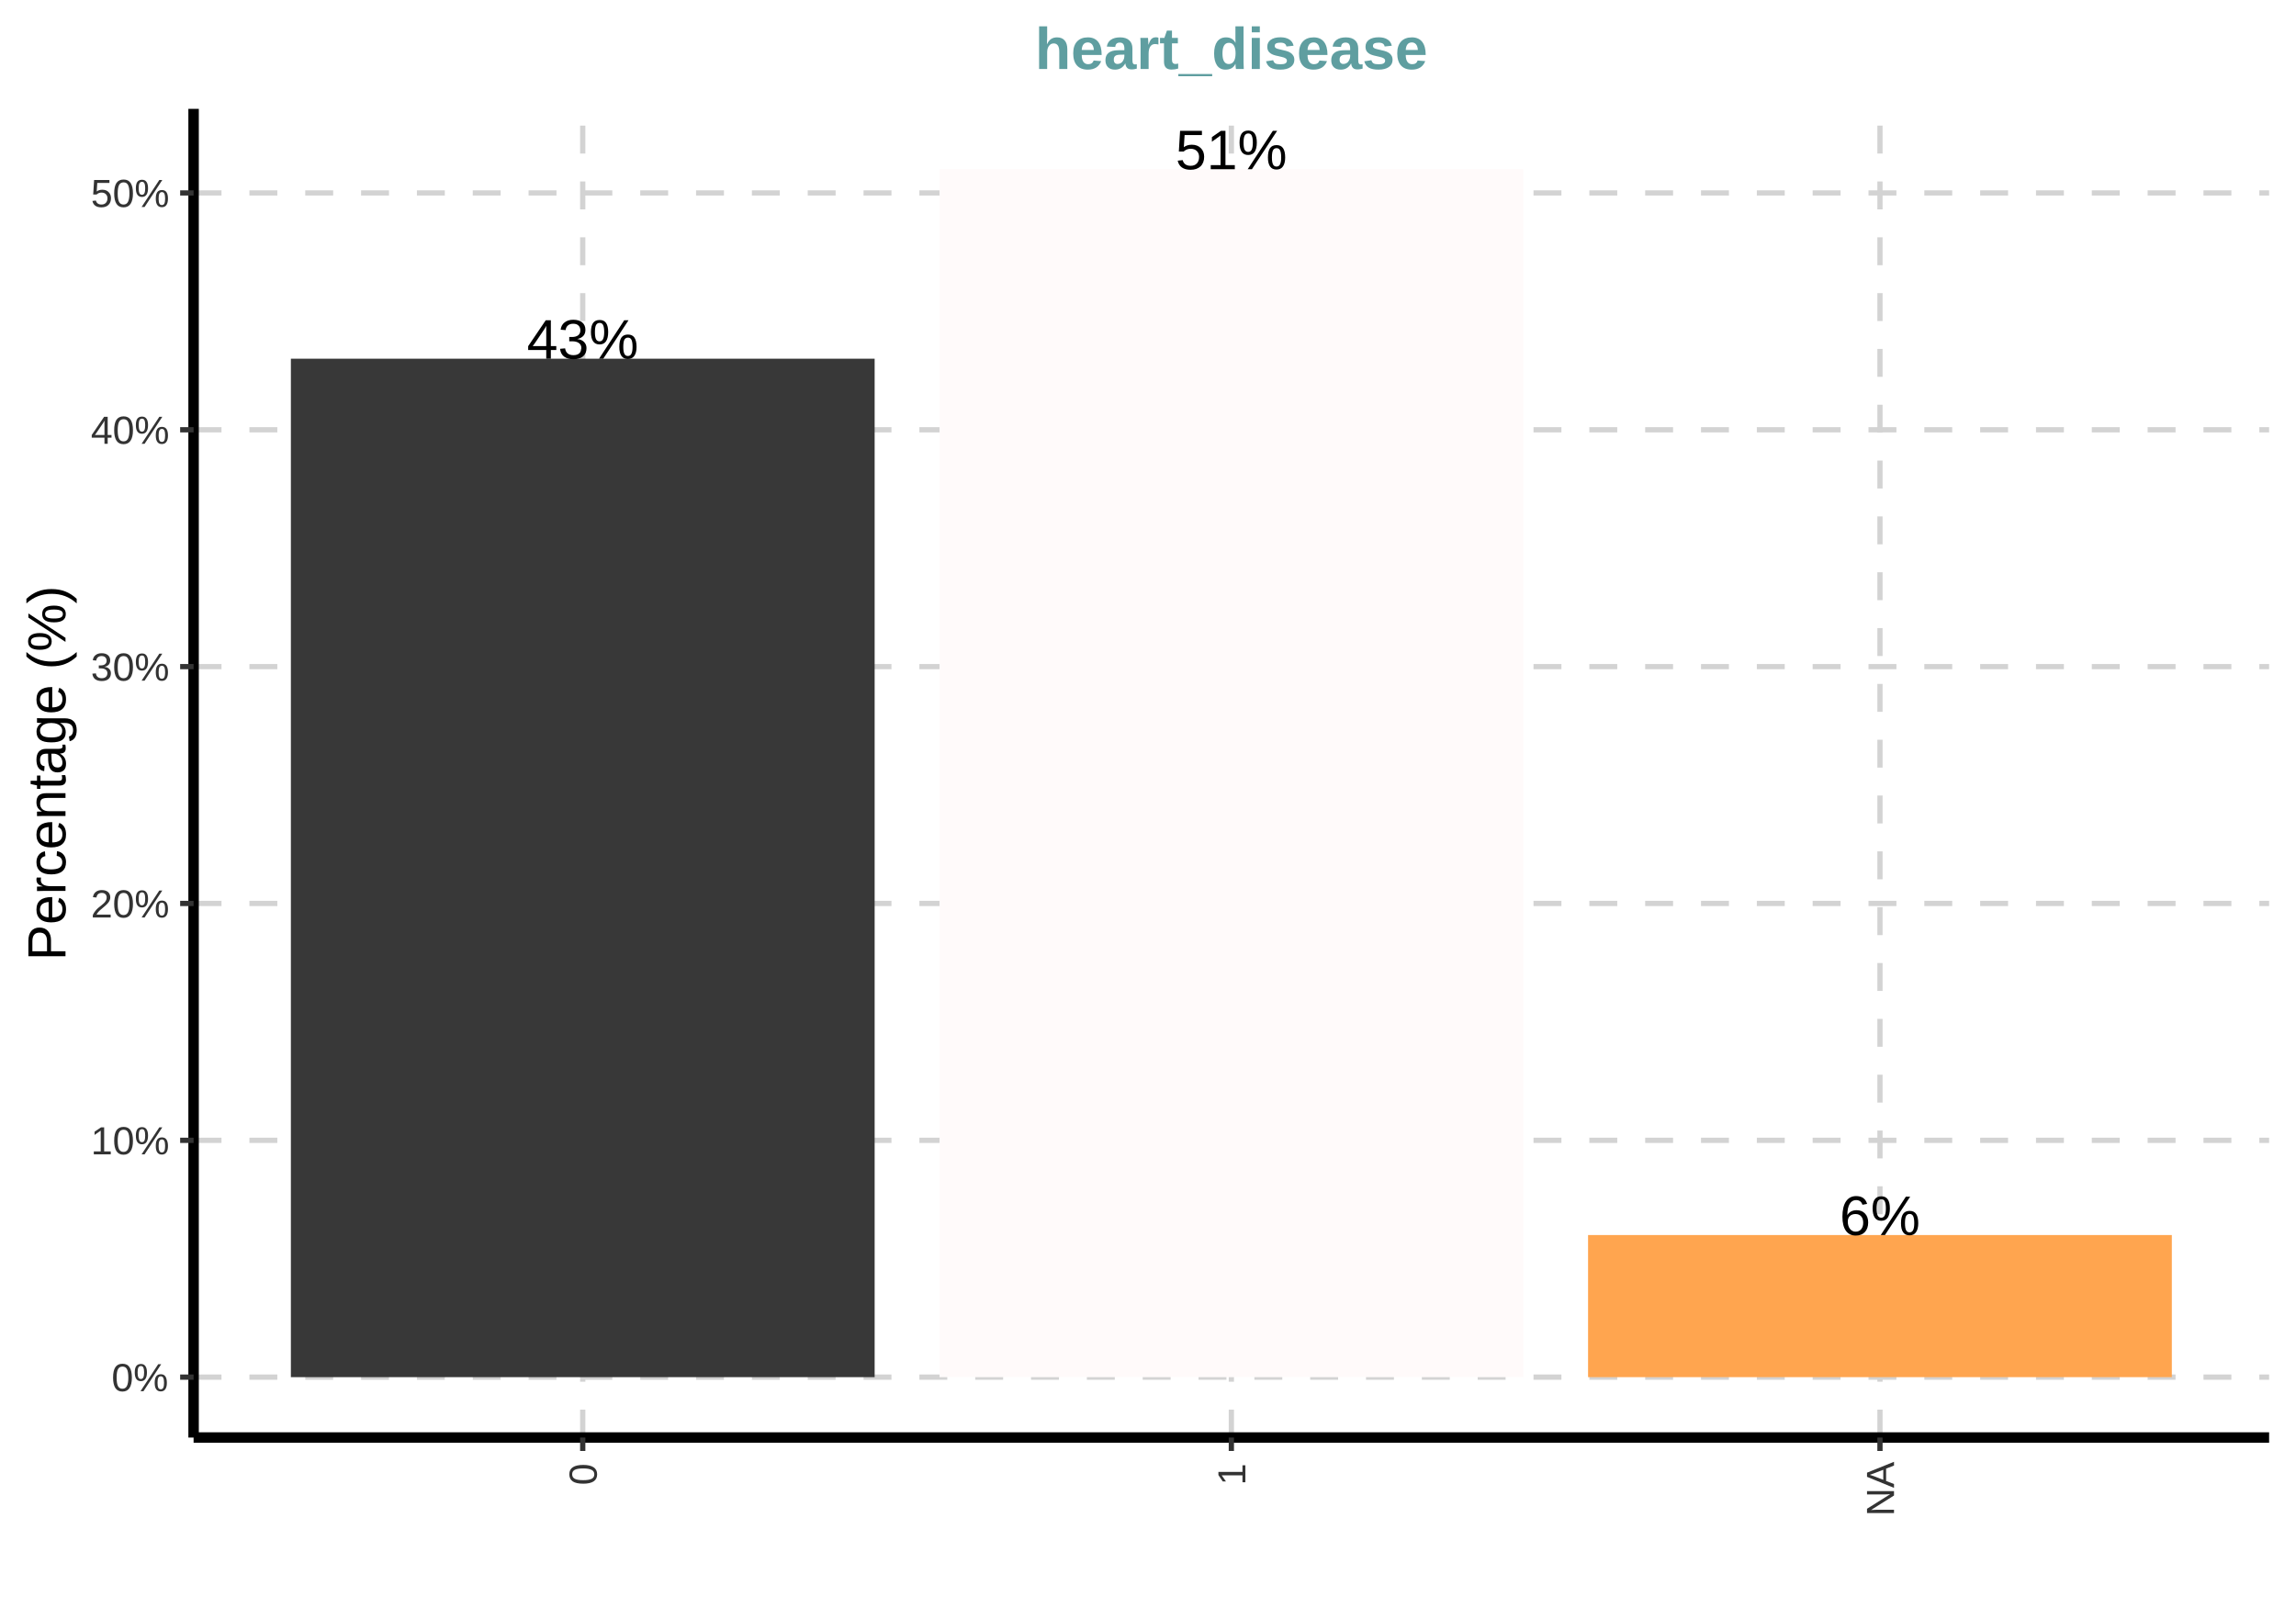
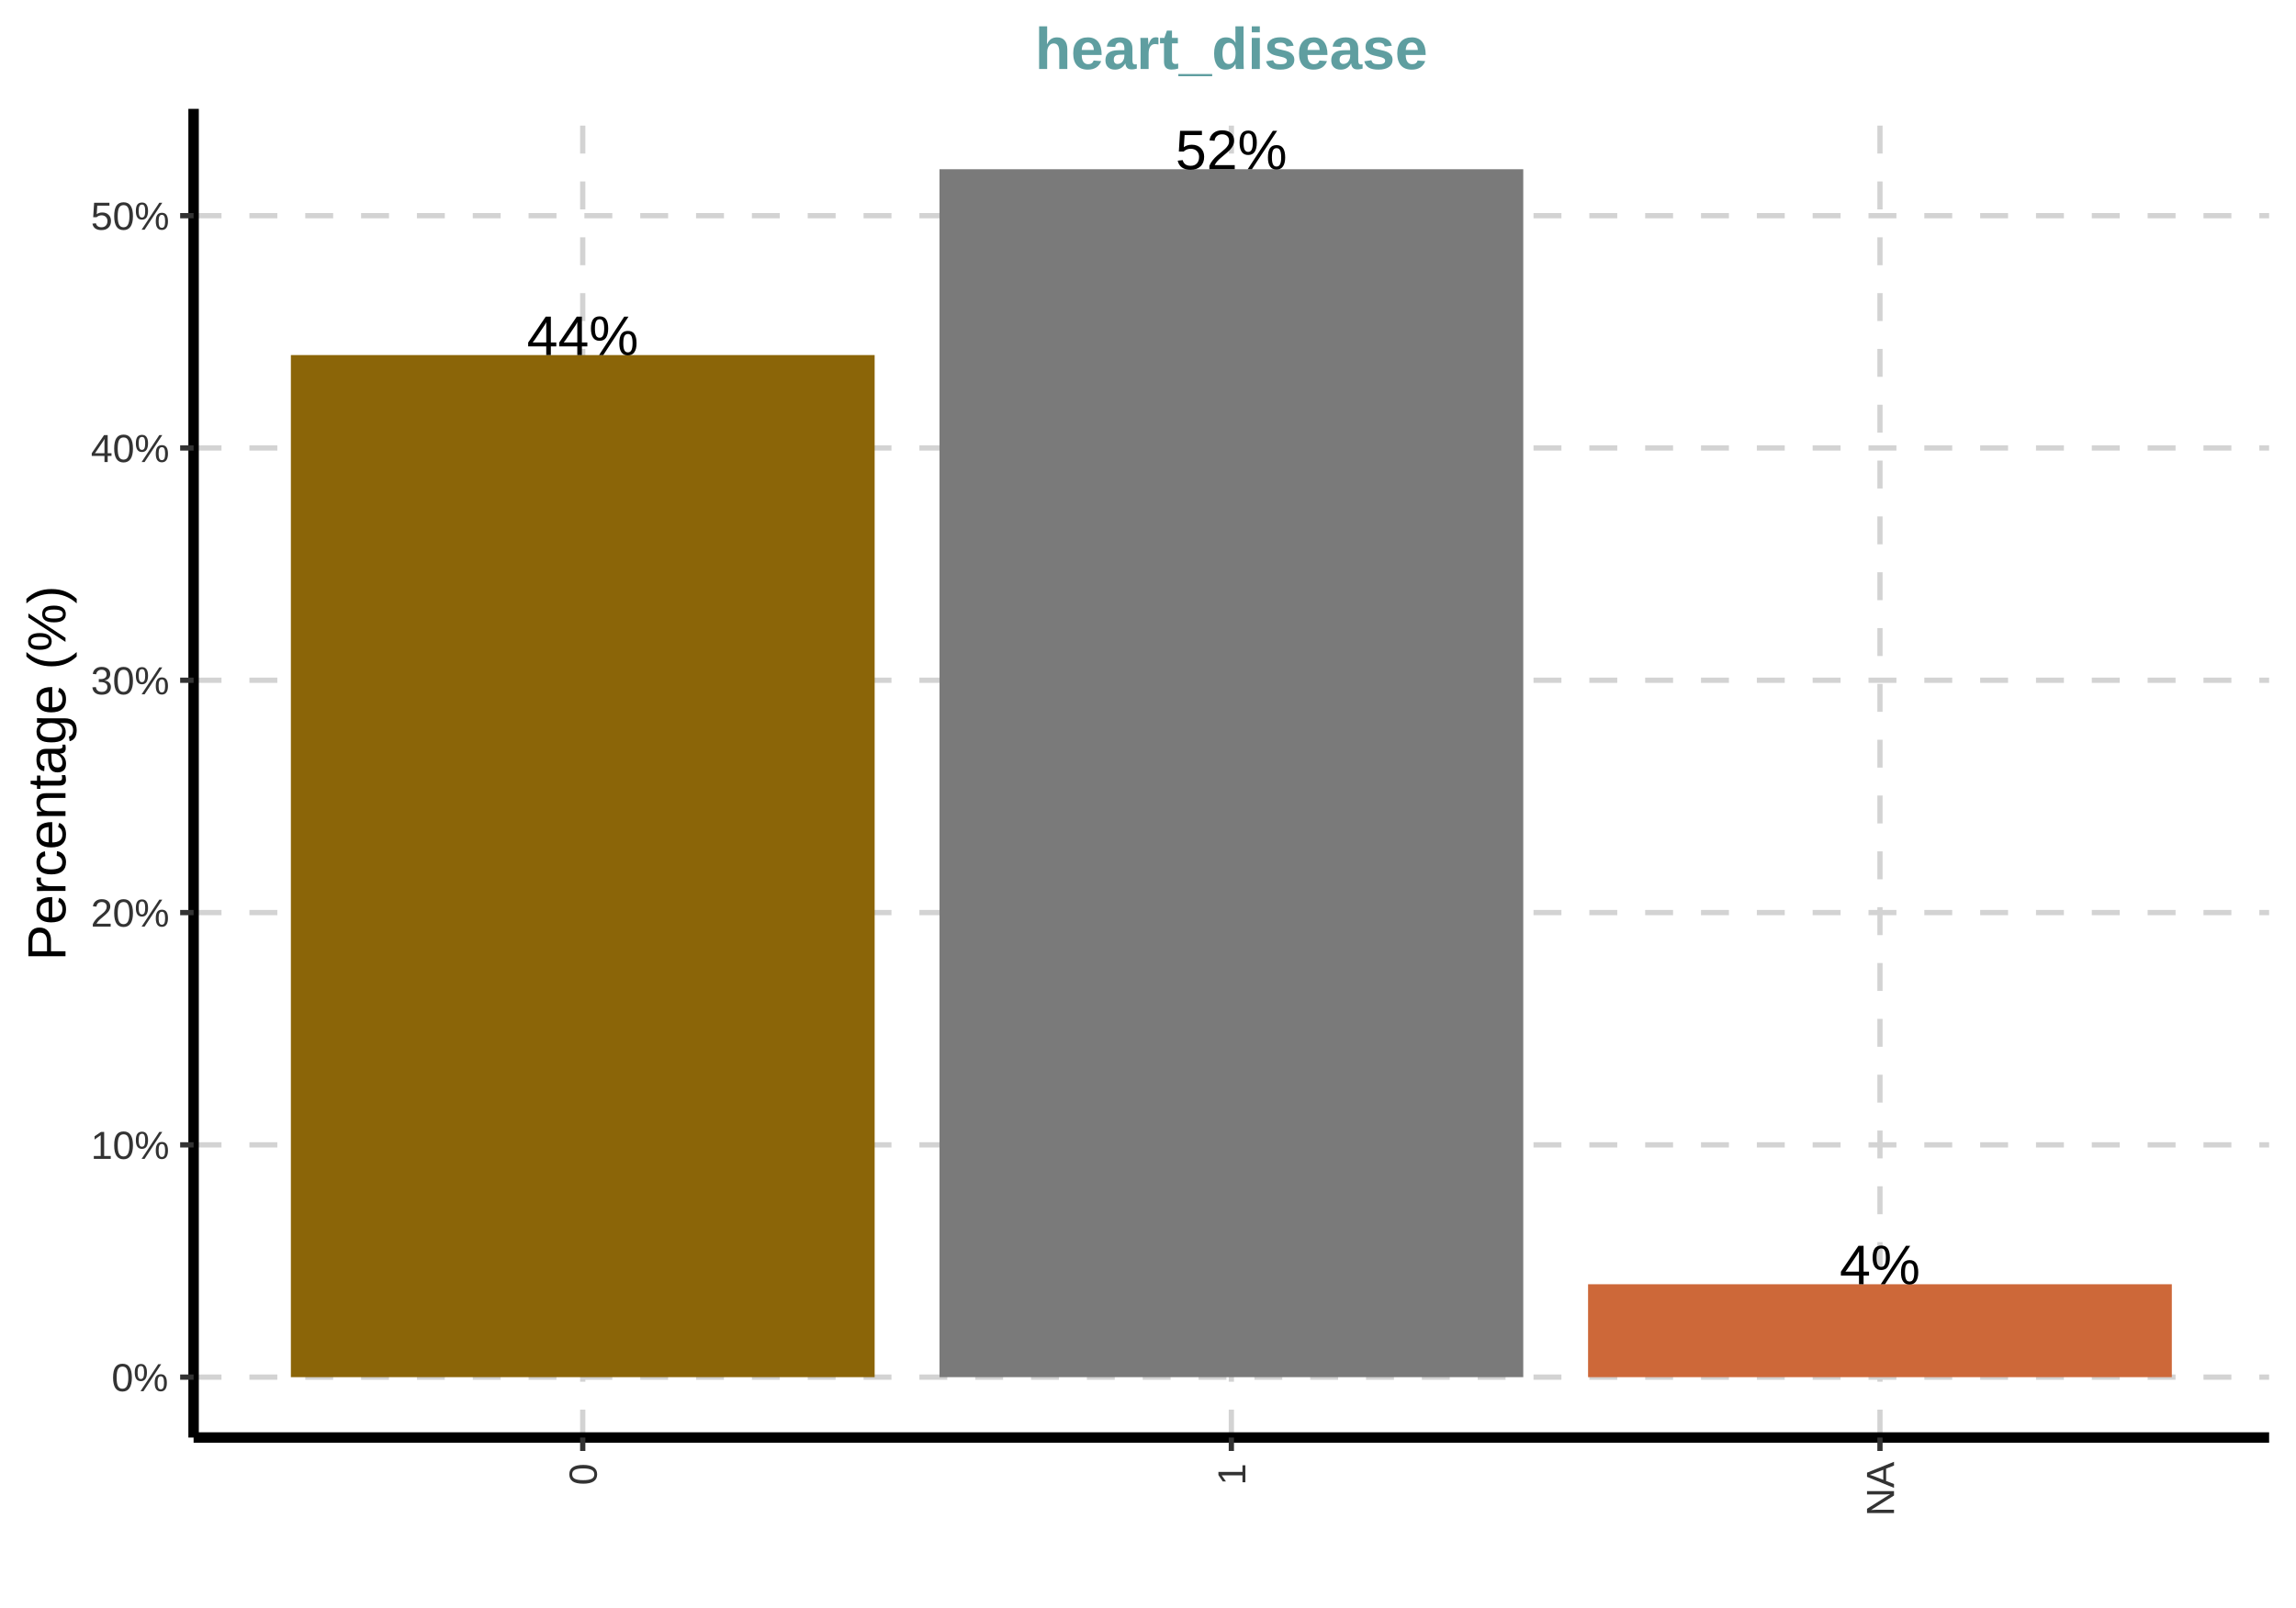
<svg xmlns="http://www.w3.org/2000/svg" viewBox="0 0 468.00 327.60">
  <defs>
    <style type="text/css">
    line, polyline, polygon, path, rect, circle {
      fill: none;
      stroke: #000000;
      stroke-linecap: round;
      stroke-linejoin: round;
      stroke-miterlimit: 10.00;
    }
  </style>
  </defs>
  <rect width="100%" height="100%" style="stroke: none; fill: none;" />
  <rect x="0.00" y="0.00" width="468.00" height="327.60" style="stroke-width: 1.07; stroke: #FFFFFF; fill: #FFFFFF;" />
  <defs>
    <clipPath id="cpMzkuNDZ8NDYyLjUyfDI5My4wNHwyMi4xOQ==">
      <rect x="39.46" y="22.19" width="423.06" height="270.85" />
    </clipPath>
  </defs>
  <polyline points="39.46,280.73 462.52,280.73 " style="stroke-width: 1.07; stroke: #D3D3D3; stroke-dasharray: 5.69,5.69; stroke-linecap: butt;" clip-path="url(#cpMzkuNDZ8NDYyLjUyfDI5My4wNHwyMi4xOQ==)" />
-   <polyline points="39.46,232.45 462.52,232.45 " style="stroke-width: 1.07; stroke: #D3D3D3; stroke-dasharray: 5.69,5.69; stroke-linecap: butt;" clip-path="url(#cpMzkuNDZ8NDYyLjUyfDI5My4wNHwyMi4xOQ==)" />
-   <polyline points="39.46,184.17 462.52,184.17 " style="stroke-width: 1.07; stroke: #D3D3D3; stroke-dasharray: 5.69,5.69; stroke-linecap: butt;" clip-path="url(#cpMzkuNDZ8NDYyLjUyfDI5My4wNHwyMi4xOQ==)" />
-   <polyline points="39.46,135.89 462.52,135.89 " style="stroke-width: 1.07; stroke: #D3D3D3; stroke-dasharray: 5.69,5.69; stroke-linecap: butt;" clip-path="url(#cpMzkuNDZ8NDYyLjUyfDI5My4wNHwyMi4xOQ==)" />
-   <polyline points="39.46,87.61 462.52,87.61 " style="stroke-width: 1.07; stroke: #D3D3D3; stroke-dasharray: 5.69,5.69; stroke-linecap: butt;" clip-path="url(#cpMzkuNDZ8NDYyLjUyfDI5My4wNHwyMi4xOQ==)" />
-   <polyline points="39.46,39.33 462.52,39.33 " style="stroke-width: 1.07; stroke: #D3D3D3; stroke-dasharray: 5.69,5.69; stroke-linecap: butt;" clip-path="url(#cpMzkuNDZ8NDYyLjUyfDI5My4wNHwyMi4xOQ==)" />
+   <polyline points="39.46,233.38 462.52,233.38 " style="stroke-width: 1.07; stroke: #D3D3D3; stroke-dasharray: 5.69,5.69; stroke-linecap: butt;" clip-path="url(#cpMzkuNDZ8NDYyLjUyfDI5My4wNHwyMi4xOQ==)" />
+   <polyline points="39.46,186.03 462.52,186.03 " style="stroke-width: 1.07; stroke: #D3D3D3; stroke-dasharray: 5.69,5.69; stroke-linecap: butt;" clip-path="url(#cpMzkuNDZ8NDYyLjUyfDI5My4wNHwyMi4xOQ==)" />
+   <polyline points="39.46,138.67 462.52,138.67 " style="stroke-width: 1.07; stroke: #D3D3D3; stroke-dasharray: 5.69,5.69; stroke-linecap: butt;" clip-path="url(#cpMzkuNDZ8NDYyLjUyfDI5My4wNHwyMi4xOQ==)" />
+   <polyline points="39.46,91.32 462.52,91.32 " style="stroke-width: 1.07; stroke: #D3D3D3; stroke-dasharray: 5.69,5.69; stroke-linecap: butt;" clip-path="url(#cpMzkuNDZ8NDYyLjUyfDI5My4wNHwyMi4xOQ==)" />
+   <polyline points="39.46,43.97 462.52,43.97 " style="stroke-width: 1.07; stroke: #D3D3D3; stroke-dasharray: 5.69,5.69; stroke-linecap: butt;" clip-path="url(#cpMzkuNDZ8NDYyLjUyfDI5My4wNHwyMi4xOQ==)" />
  <polyline points="118.78,293.04 118.78,22.19 " style="stroke-width: 1.07; stroke: #D3D3D3; stroke-dasharray: 5.69,5.69; stroke-linecap: butt;" clip-path="url(#cpMzkuNDZ8NDYyLjUyfDI5My4wNHwyMi4xOQ==)" />
  <polyline points="250.99,293.04 250.99,22.19 " style="stroke-width: 1.07; stroke: #D3D3D3; stroke-dasharray: 5.69,5.69; stroke-linecap: butt;" clip-path="url(#cpMzkuNDZ8NDYyLjUyfDI5My4wNHwyMi4xOQ==)" />
  <polyline points="383.20,293.04 383.20,22.19 " style="stroke-width: 1.07; stroke: #D3D3D3; stroke-dasharray: 5.69,5.69; stroke-linecap: butt;" clip-path="url(#cpMzkuNDZ8NDYyLjUyfDI5My4wNHwyMi4xOQ==)" />
-   <rect x="59.29" y="73.12" width="118.99" height="207.61" style="stroke-width: 1.07; stroke: none; stroke-linecap: square; stroke-linejoin: miter; fill: #383838;" clip-path="url(#cpMzkuNDZ8NDYyLjUyfDI5My4wNHwyMi4xOQ==)" />
-   <rect x="191.50" y="34.50" width="118.99" height="246.23" style="stroke-width: 1.07; stroke: none; stroke-linecap: square; stroke-linejoin: miter; fill: #FFFAFA;" clip-path="url(#cpMzkuNDZ8NDYyLjUyfDI5My4wNHwyMi4xOQ==)" />
-   <rect x="323.70" y="251.76" width="118.99" height="28.97" style="stroke-width: 1.07; stroke: none; stroke-linecap: square; stroke-linejoin: miter; fill: #FFA54F;" clip-path="url(#cpMzkuNDZ8NDYyLjUyfDI5My4wNHwyMi4xOQ==)" />
+   <rect x="59.29" y="72.38" width="118.99" height="208.35" style="stroke-width: 1.07; stroke: none; stroke-linecap: square; stroke-linejoin: miter; fill: #8B6508;" clip-path="url(#cpMzkuNDZ8NDYyLjUyfDI5My4wNHwyMi4xOQ==)" />
+   <rect x="191.50" y="34.50" width="118.99" height="246.23" style="stroke-width: 1.07; stroke: none; stroke-linecap: square; stroke-linejoin: miter; fill: #7A7A7A;" clip-path="url(#cpMzkuNDZ8NDYyLjUyfDI5My4wNHwyMi4xOQ==)" />
+   <rect x="323.70" y="261.79" width="118.99" height="18.94" style="stroke-width: 1.07; stroke: none; stroke-linecap: square; stroke-linejoin: miter; fill: #CD6839;" clip-path="url(#cpMzkuNDZ8NDYyLjUyfDI5My4wNHwyMi4xOQ==)" />
  <g clip-path="url(#cpMzkuNDZ8NDYyLjUyfDI5My4wNHwyMi4xOQ==)">
-     <text x="107.39" y="73.12" style="font-size: 11.38px; font-family: Arial;" textLength="22.78px" lengthAdjust="spacingAndGlyphs">43%</text>
+     <text x="107.39" y="72.38" style="font-size: 11.38px; font-family: Arial;" textLength="22.78px" lengthAdjust="spacingAndGlyphs">44%</text>
  </g>
  <g clip-path="url(#cpMzkuNDZ8NDYyLjUyfDI5My4wNHwyMi4xOQ==)">
-     <text x="239.60" y="34.50" style="font-size: 11.38px; font-family: Arial;" textLength="22.78px" lengthAdjust="spacingAndGlyphs">51%</text>
+     <text x="239.60" y="34.50" style="font-size: 11.38px; font-family: Arial;" textLength="22.78px" lengthAdjust="spacingAndGlyphs">52%</text>
  </g>
  <g clip-path="url(#cpMzkuNDZ8NDYyLjUyfDI5My4wNHwyMi4xOQ==)">
-     <text x="374.97" y="251.76" style="font-size: 11.38px; font-family: Arial;" textLength="16.45px" lengthAdjust="spacingAndGlyphs">6%</text>
+     <text x="374.97" y="261.79" style="font-size: 11.38px; font-family: Arial;" textLength="16.45px" lengthAdjust="spacingAndGlyphs">4%</text>
  </g>
  <defs>
    <clipPath id="cpMC4wMHw0NjguMDB8MzI3LjYwfDAuMDA=">
      <rect x="0.00" y="0.00" width="468.00" height="327.60" />
    </clipPath>
  </defs>
  <polyline points="39.46,293.04 39.46,22.19 " style="stroke-width: 2.13; stroke-linecap: butt;" clip-path="url(#cpMC4wMHw0NjguMDB8MzI3LjYwfDAuMDA=)" />
  <g clip-path="url(#cpMC4wMHw0NjguMDB8MzI3LjYwfDAuMDA=)">
    <text x="22.74" y="283.59" style="font-size: 8.00px; fill: #333333; font-family: Arial;" textLength="11.56px" lengthAdjust="spacingAndGlyphs">0%</text>
  </g>
  <g clip-path="url(#cpMC4wMHw0NjguMDB8MzI3LjYwfDAuMDA=)">
-     <text x="18.51" y="235.31" style="font-size: 8.00px; fill: #333333; font-family: Arial;" textLength="16.01px" lengthAdjust="spacingAndGlyphs">10%</text>
+     <text x="18.51" y="236.24" style="font-size: 8.00px; fill: #333333; font-family: Arial;" textLength="16.01px" lengthAdjust="spacingAndGlyphs">10%</text>
  </g>
  <g clip-path="url(#cpMC4wMHw0NjguMDB8MzI3LjYwfDAuMDA=)">
-     <text x="18.51" y="187.03" style="font-size: 8.00px; fill: #333333; font-family: Arial;" textLength="16.01px" lengthAdjust="spacingAndGlyphs">20%</text>
+     <text x="18.51" y="188.89" style="font-size: 8.00px; fill: #333333; font-family: Arial;" textLength="16.01px" lengthAdjust="spacingAndGlyphs">20%</text>
  </g>
  <g clip-path="url(#cpMC4wMHw0NjguMDB8MzI3LjYwfDAuMDA=)">
-     <text x="18.51" y="138.75" style="font-size: 8.00px; fill: #333333; font-family: Arial;" textLength="16.01px" lengthAdjust="spacingAndGlyphs">30%</text>
+     <text x="18.51" y="141.54" style="font-size: 8.00px; fill: #333333; font-family: Arial;" textLength="16.01px" lengthAdjust="spacingAndGlyphs">30%</text>
  </g>
  <g clip-path="url(#cpMC4wMHw0NjguMDB8MzI3LjYwfDAuMDA=)">
-     <text x="18.51" y="90.47" style="font-size: 8.00px; fill: #333333; font-family: Arial;" textLength="16.01px" lengthAdjust="spacingAndGlyphs">40%</text>
+     <text x="18.51" y="94.19" style="font-size: 8.00px; fill: #333333; font-family: Arial;" textLength="16.01px" lengthAdjust="spacingAndGlyphs">40%</text>
  </g>
  <g clip-path="url(#cpMC4wMHw0NjguMDB8MzI3LjYwfDAuMDA=)">
-     <text x="18.51" y="42.19" style="font-size: 8.00px; fill: #333333; font-family: Arial;" textLength="16.01px" lengthAdjust="spacingAndGlyphs">50%</text>
+     <text x="18.51" y="46.83" style="font-size: 8.00px; fill: #333333; font-family: Arial;" textLength="16.01px" lengthAdjust="spacingAndGlyphs">50%</text>
  </g>
  <polyline points="36.72,280.73 39.46,280.73 " style="stroke-width: 1.07; stroke: #333333; stroke-linecap: butt;" clip-path="url(#cpMC4wMHw0NjguMDB8MzI3LjYwfDAuMDA=)" />
-   <polyline points="36.72,232.45 39.46,232.45 " style="stroke-width: 1.07; stroke: #333333; stroke-linecap: butt;" clip-path="url(#cpMC4wMHw0NjguMDB8MzI3LjYwfDAuMDA=)" />
-   <polyline points="36.72,184.17 39.46,184.17 " style="stroke-width: 1.07; stroke: #333333; stroke-linecap: butt;" clip-path="url(#cpMC4wMHw0NjguMDB8MzI3LjYwfDAuMDA=)" />
-   <polyline points="36.72,135.89 39.46,135.89 " style="stroke-width: 1.07; stroke: #333333; stroke-linecap: butt;" clip-path="url(#cpMC4wMHw0NjguMDB8MzI3LjYwfDAuMDA=)" />
-   <polyline points="36.72,87.61 39.46,87.61 " style="stroke-width: 1.07; stroke: #333333; stroke-linecap: butt;" clip-path="url(#cpMC4wMHw0NjguMDB8MzI3LjYwfDAuMDA=)" />
-   <polyline points="36.72,39.33 39.46,39.33 " style="stroke-width: 1.07; stroke: #333333; stroke-linecap: butt;" clip-path="url(#cpMC4wMHw0NjguMDB8MzI3LjYwfDAuMDA=)" />
+   <polyline points="36.72,233.38 39.46,233.38 " style="stroke-width: 1.07; stroke: #333333; stroke-linecap: butt;" clip-path="url(#cpMC4wMHw0NjguMDB8MzI3LjYwfDAuMDA=)" />
+   <polyline points="36.72,186.03 39.46,186.03 " style="stroke-width: 1.07; stroke: #333333; stroke-linecap: butt;" clip-path="url(#cpMC4wMHw0NjguMDB8MzI3LjYwfDAuMDA=)" />
+   <polyline points="36.72,138.67 39.46,138.67 " style="stroke-width: 1.07; stroke: #333333; stroke-linecap: butt;" clip-path="url(#cpMC4wMHw0NjguMDB8MzI3LjYwfDAuMDA=)" />
+   <polyline points="36.72,91.32 39.46,91.32 " style="stroke-width: 1.07; stroke: #333333; stroke-linecap: butt;" clip-path="url(#cpMC4wMHw0NjguMDB8MzI3LjYwfDAuMDA=)" />
+   <polyline points="36.72,43.97 39.46,43.97 " style="stroke-width: 1.07; stroke: #333333; stroke-linecap: butt;" clip-path="url(#cpMC4wMHw0NjguMDB8MzI3LjYwfDAuMDA=)" />
  <polyline points="39.46,293.04 462.52,293.04 " style="stroke-width: 2.13; stroke-linecap: butt;" clip-path="url(#cpMC4wMHw0NjguMDB8MzI3LjYwfDAuMDA=)" />
  <polyline points="118.78,295.78 118.78,293.04 " style="stroke-width: 1.07; stroke: #333333; stroke-linecap: butt;" clip-path="url(#cpMC4wMHw0NjguMDB8MzI3LjYwfDAuMDA=)" />
  <polyline points="250.99,295.78 250.99,293.04 " style="stroke-width: 1.07; stroke: #333333; stroke-linecap: butt;" clip-path="url(#cpMC4wMHw0NjguMDB8MzI3LjYwfDAuMDA=)" />
  <polyline points="383.20,295.78 383.20,293.04 " style="stroke-width: 1.07; stroke: #333333; stroke-linecap: butt;" clip-path="url(#cpMC4wMHw0NjguMDB8MzI3LjYwfDAuMDA=)" />
  <g clip-path="url(#cpMC4wMHw0NjguMDB8MzI3LjYwfDAuMDA=)">
    <text transform="translate(121.64,302.76) rotate(-90)" style="font-size: 8.00px; fill: #333333; font-family: Arial;" textLength="4.45px" lengthAdjust="spacingAndGlyphs">0</text>
  </g>
  <g clip-path="url(#cpMC4wMHw0NjguMDB8MzI3LjYwfDAuMDA=)">
    <text transform="translate(253.85,302.76) rotate(-90)" style="font-size: 8.00px; fill: #333333; font-family: Arial;" textLength="4.45px" lengthAdjust="spacingAndGlyphs">1</text>
  </g>
  <g clip-path="url(#cpMC4wMHw0NjguMDB8MzI3LjYwfDAuMDA=)">
    <text transform="translate(386.06,309.09) rotate(-90)" style="font-size: 8.00px; fill: #333333; font-family: Arial;" textLength="11.11px" lengthAdjust="spacingAndGlyphs">NA</text>
  </g>
  <g clip-path="url(#cpMC4wMHw0NjguMDB8MzI3LjYwfDAuMDA=)">
    <text transform="translate(13.35,195.83) rotate(-90)" style="font-size: 11.00px; font-family: Arial;" textLength="76.43px" lengthAdjust="spacingAndGlyphs">Percentage (%)</text>
  </g>
  <g clip-path="url(#cpMC4wMHw0NjguMDB8MzI3LjYwfDAuMDA=)">
    <text x="210.96" y="14.07" style="font-size: 12.00px; font-weight: bold; fill: #5F9EA0; font-family: Arial;" textLength="80.05px" lengthAdjust="spacingAndGlyphs">heart_disease</text>
  </g>
</svg>
